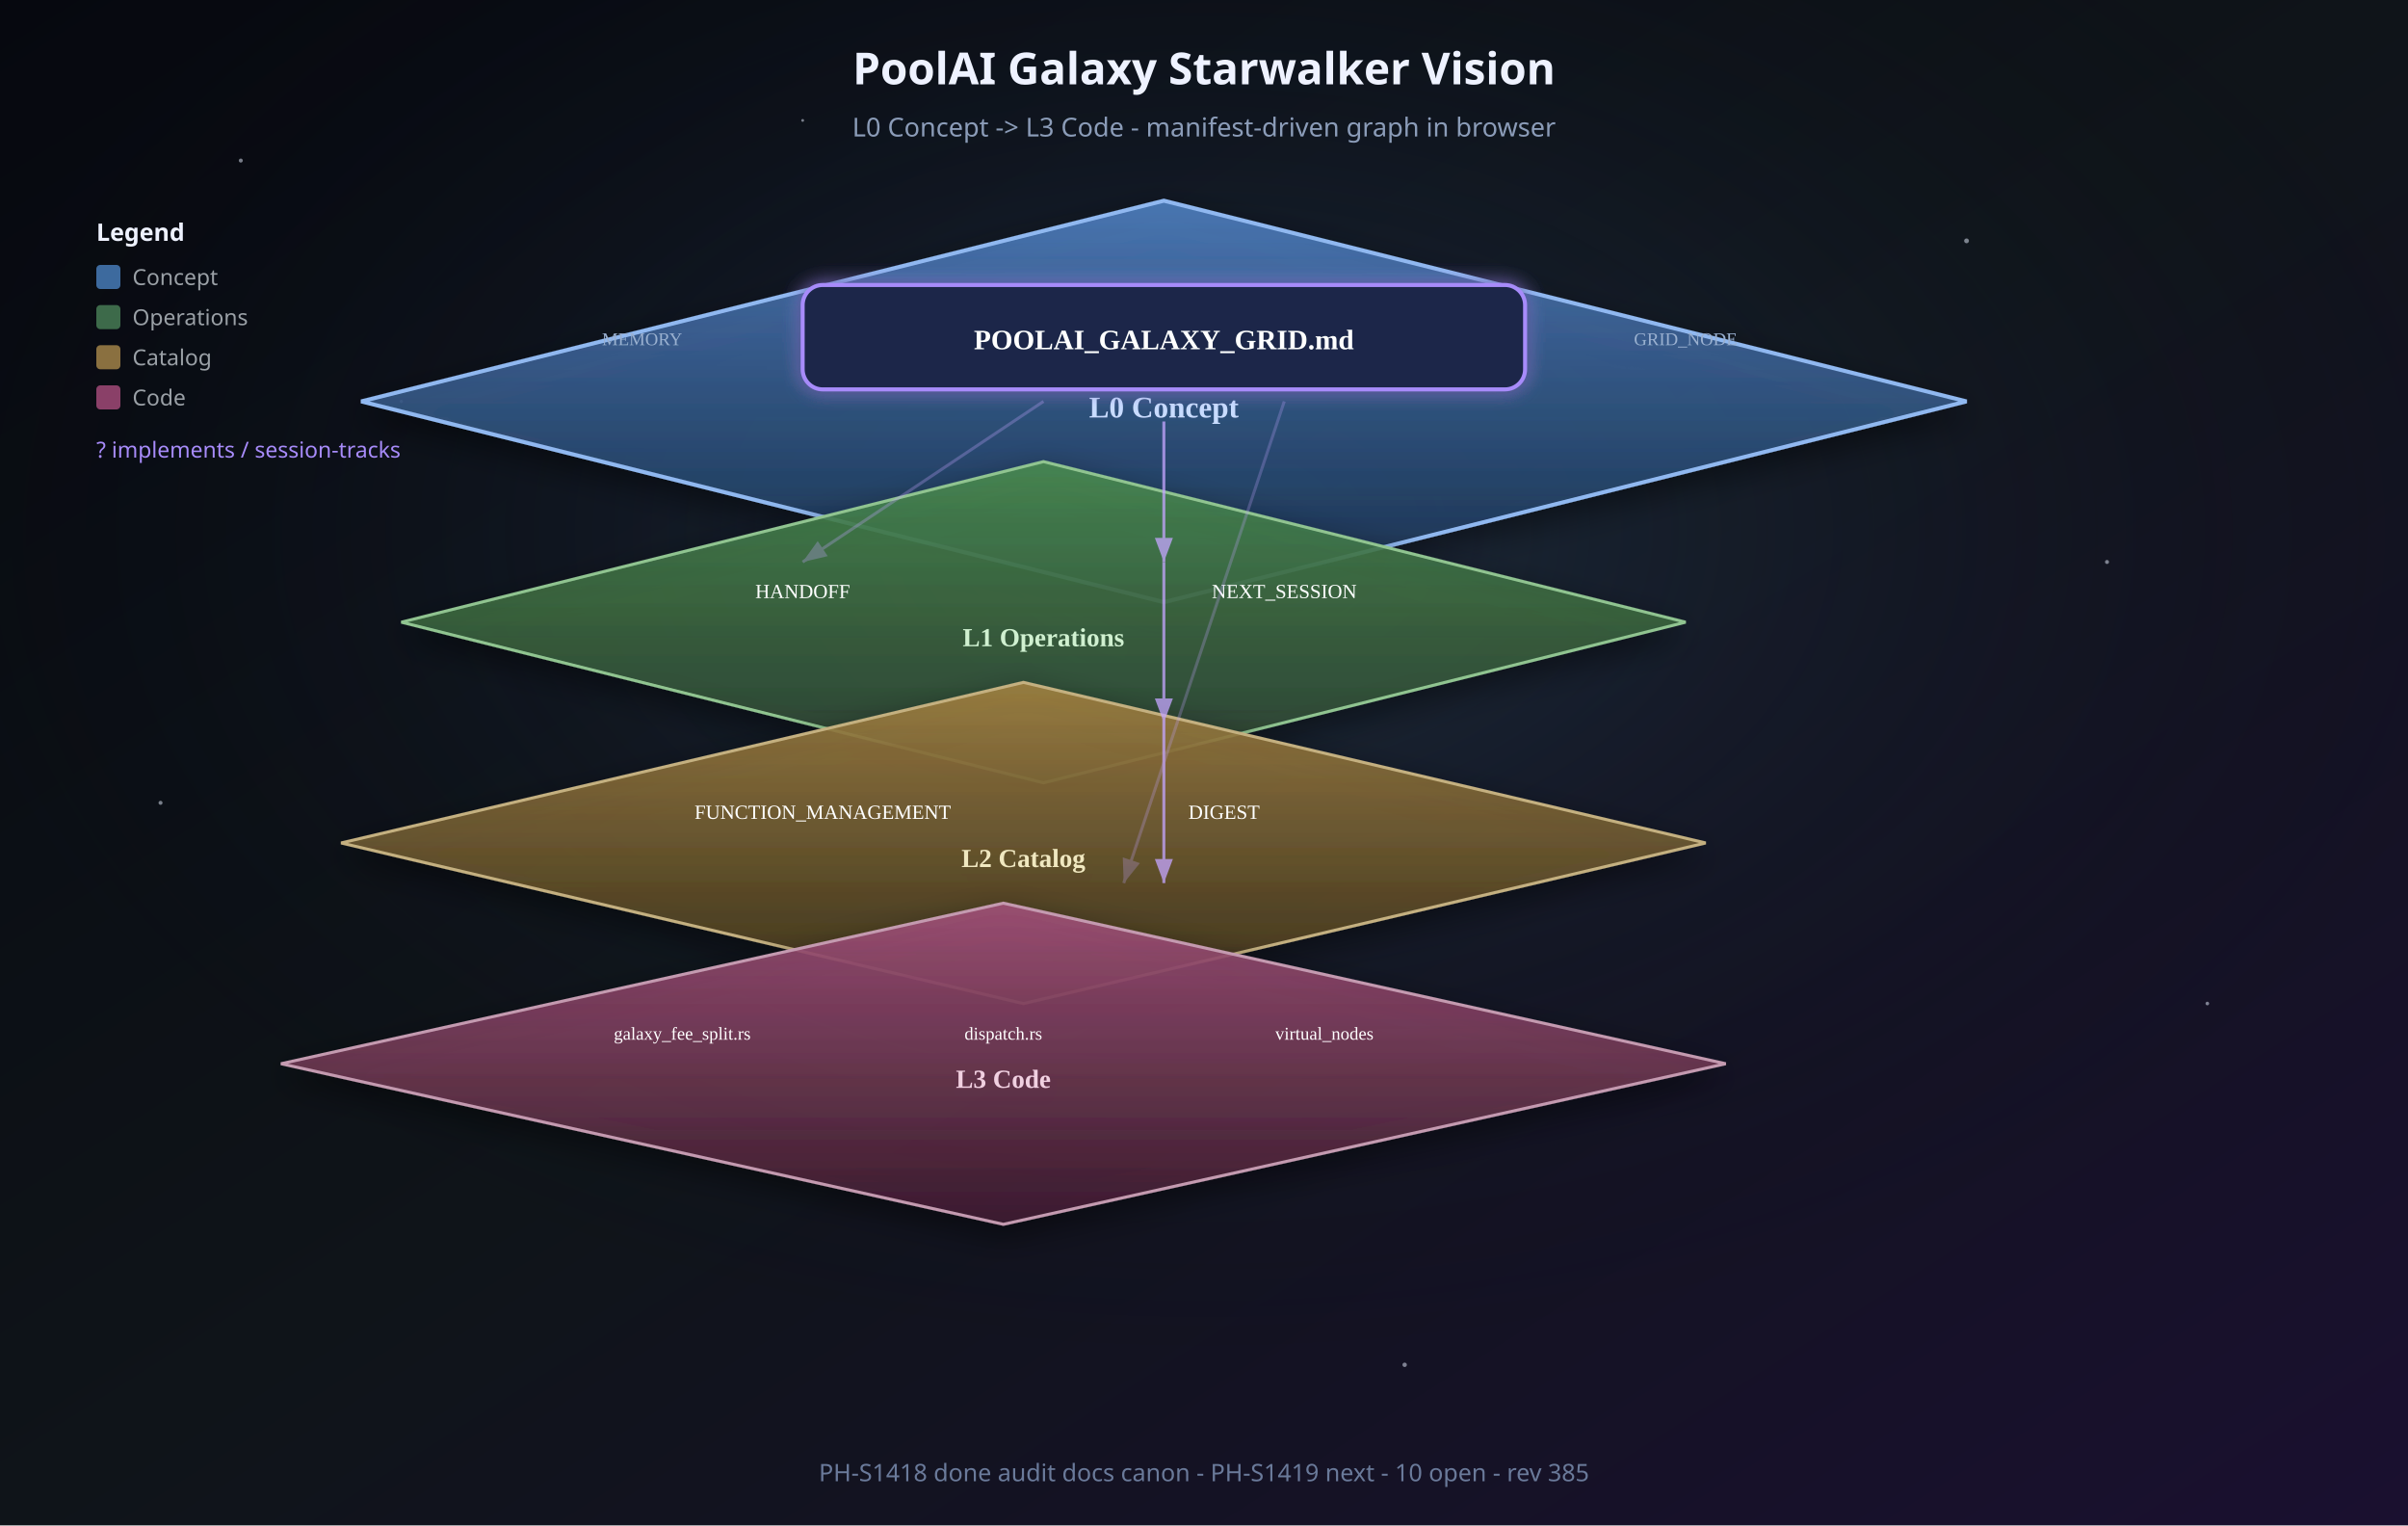
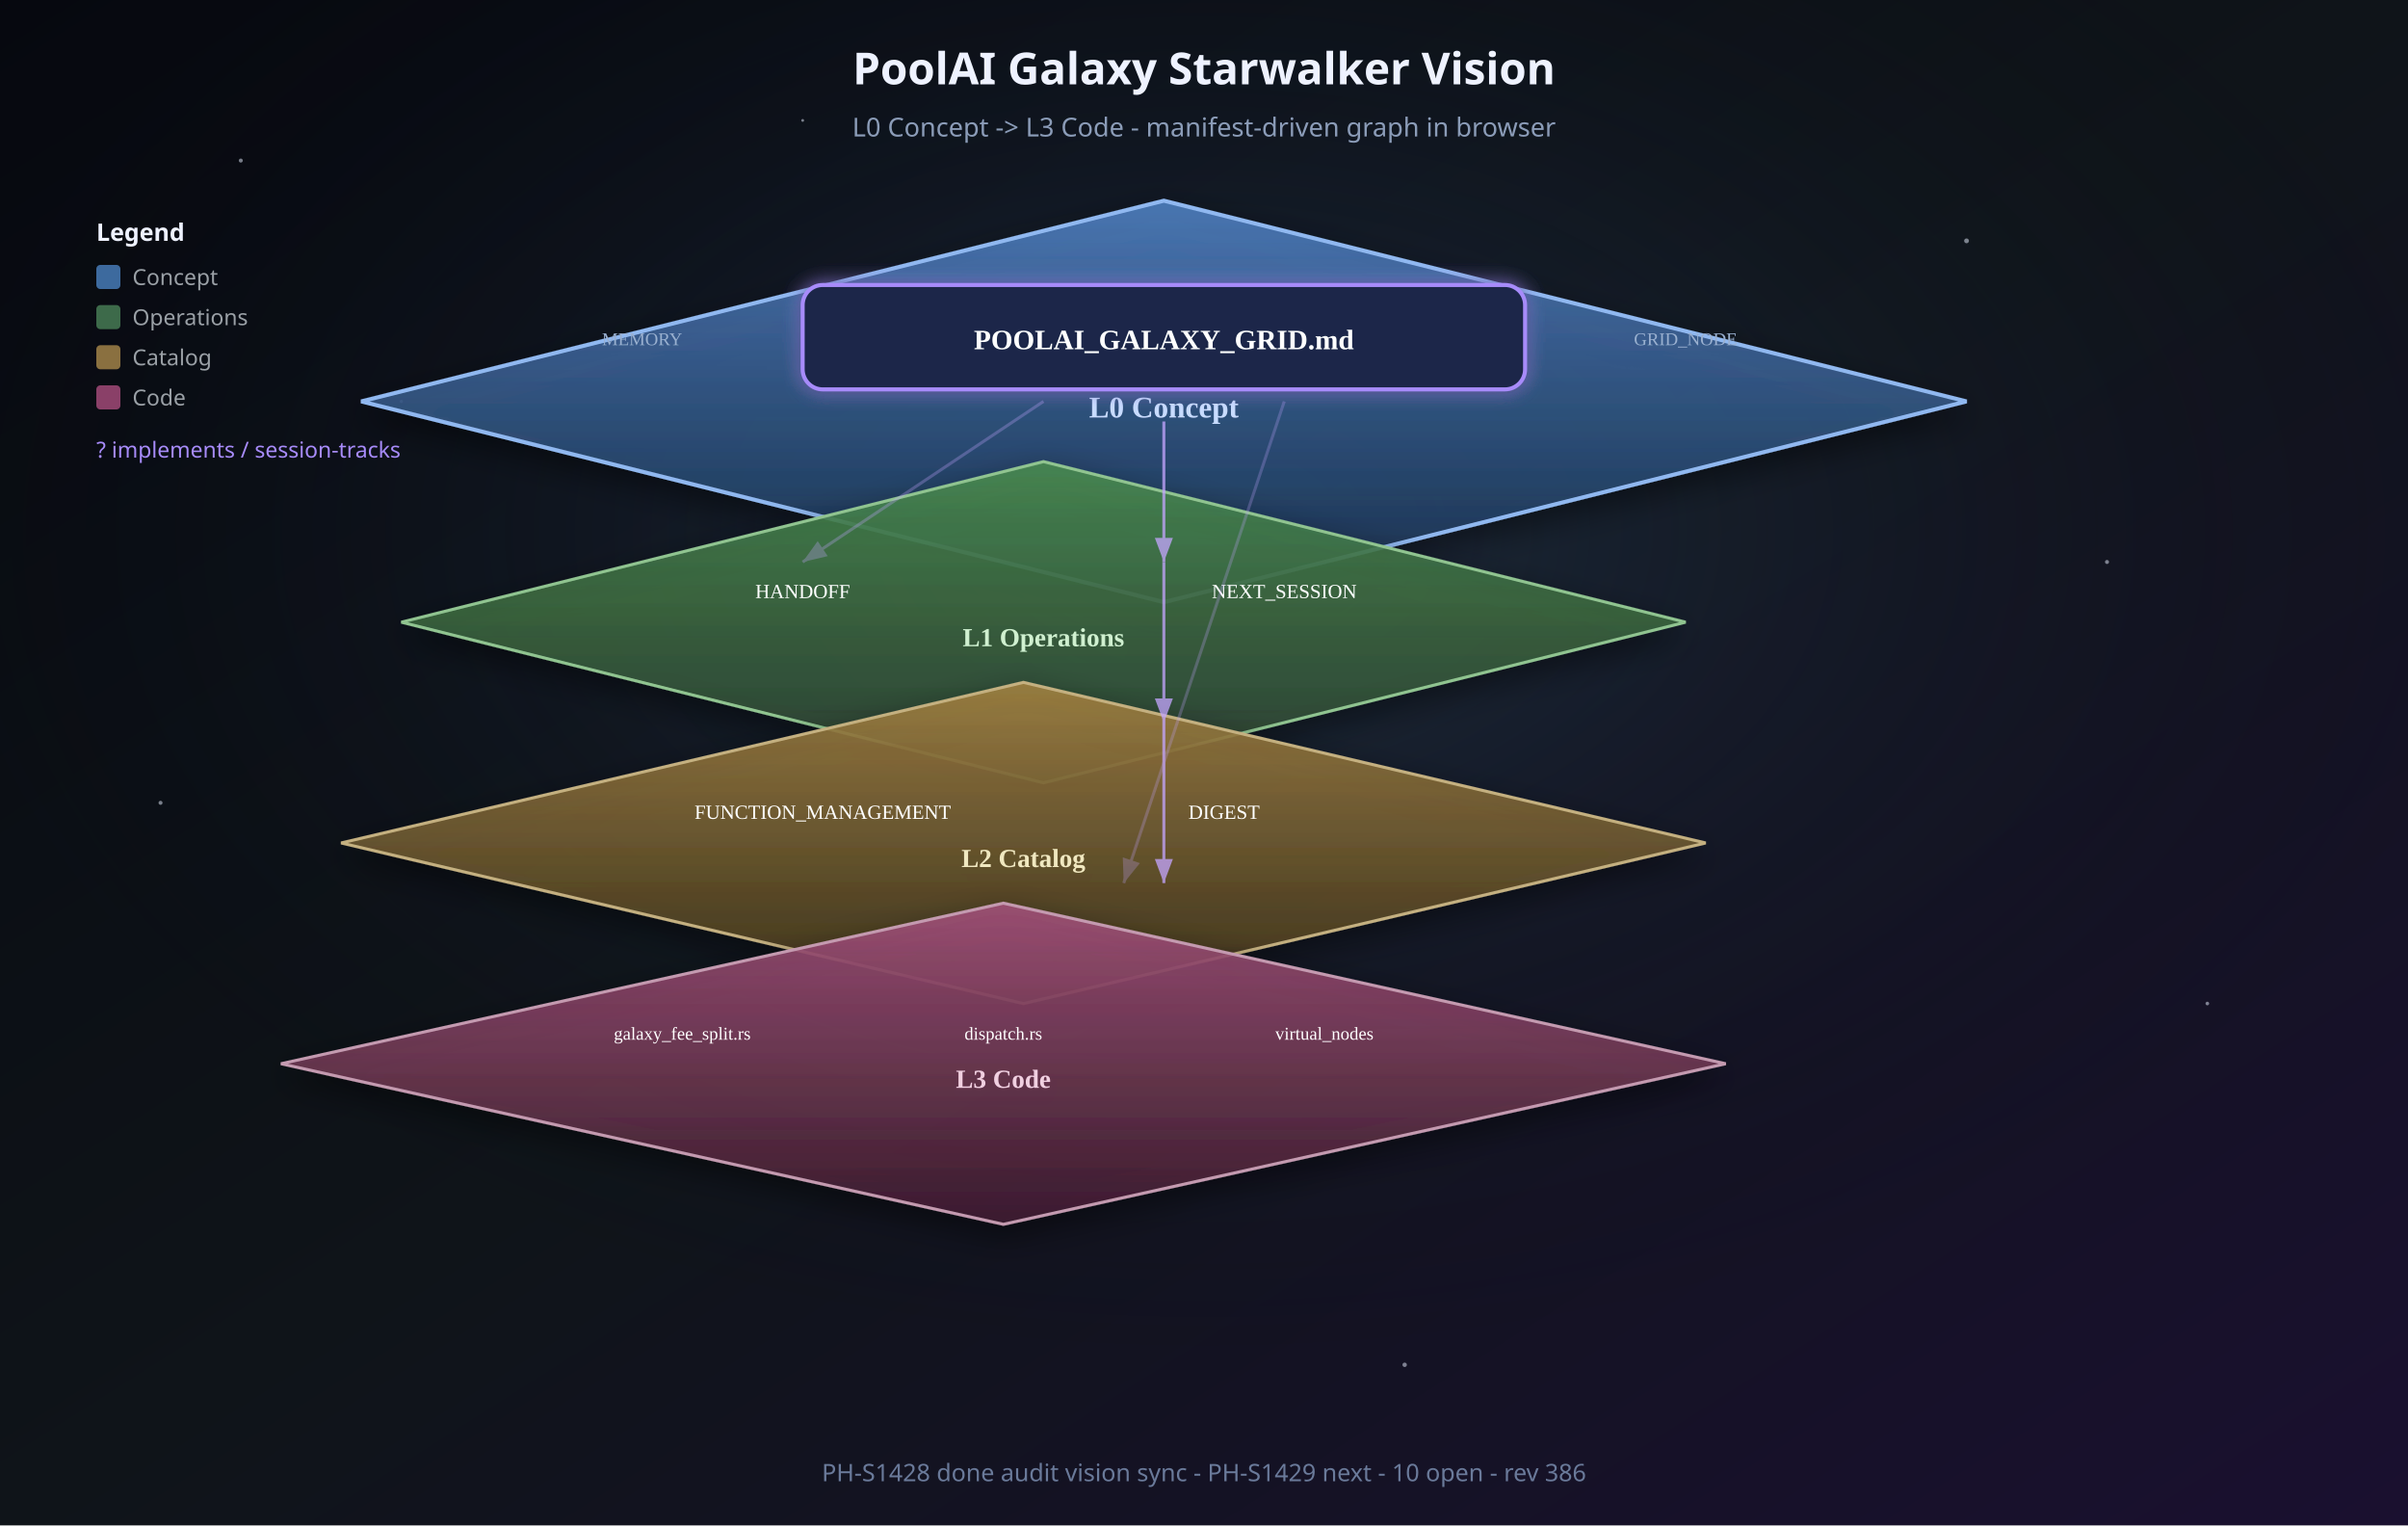
<svg xmlns="http://www.w3.org/2000/svg" viewBox="0 0 1200 760" role="img" aria-labelledby="title desc">
  <defs>
    <linearGradient id="bg" x1="0%" y1="0%" x2="100%" y2="100%">
      <stop offset="0%" stop-color="#06080f" />
      <stop offset="50%" stop-color="#0f1419" />
      <stop offset="100%" stop-color="#1a1030" />
    </linearGradient>
    <radialGradient id="nebula" cx="50%" cy="35%" r="55%">
      <stop offset="0%" stop-color="#3d5a8a" stop-opacity="0.35" />
      <stop offset="100%" stop-color="#06080f" stop-opacity="0" />
    </radialGradient>
    <linearGradient id="planeL0" x1="0%" y1="0%" x2="0%" y2="100%">
      <stop offset="0%" stop-color="#4a7ab8" stop-opacity="0.95" />
      <stop offset="100%" stop-color="#1e3350" stop-opacity="0.85" />
    </linearGradient>
    <linearGradient id="planeL1" x1="0%" y1="0%" x2="0%" y2="100%">
      <stop offset="0%" stop-color="#4a8a50" stop-opacity="0.9" />
      <stop offset="100%" stop-color="#2a4030" stop-opacity="0.85" />
    </linearGradient>
    <linearGradient id="planeL2" x1="0%" y1="0%" x2="0%" y2="100%">
      <stop offset="0%" stop-color="#a08040" stop-opacity="0.9" />
      <stop offset="100%" stop-color="#403520" stop-opacity="0.85" />
    </linearGradient>
    <linearGradient id="planeL3" x1="0%" y1="0%" x2="0%" y2="100%">
      <stop offset="0%" stop-color="#a05078" stop-opacity="0.9" />
      <stop offset="100%" stop-color="#402030" stop-opacity="0.85" />
    </linearGradient>
    <filter id="shadow" x="-30%" y="-30%" width="160%" height="160%">
      <feDropShadow dx="0" dy="6" stdDeviation="8" flood-color="#000" flood-opacity="0.5" />
    </filter>
    <filter id="glow" x="-50%" y="-50%" width="200%" height="200%">
      <feGaussianBlur stdDeviation="4" result="b" />
      <feMerge>
        <feMergeNode in="b" />
        <feMergeNode in="SourceGraphic" />
      </feMerge>
    </filter>
    <marker id="arrow" markerWidth="10" markerHeight="10" refX="8" refY="3" orient="auto">
      <path d="M0,0 L8,3 L0,6 Z" fill="#c4a5ff" />
    </marker>
  </defs>
  <rect width="1200" height="760" fill="url(#bg)" />
  <rect width="1200" height="760" fill="url(#nebula)" />
  <g fill="#e8f0ff" opacity="0.5">
    <circle cx="120" cy="80" r="1" />
    <circle cx="980" cy="120" r="1.2" />
    <circle cx="200" cy="200" r="0.8" />
    <circle cx="1050" cy="280" r="1" />
    <circle cx="80" cy="400" r="1" />
    <circle cx="1100" cy="500" r="0.9" />
    <circle cx="400" cy="60" r="0.7" />
    <circle cx="700" cy="680" r="1.1" />
  </g>
  <text x="600" y="42" text-anchor="middle" fill="#eef2ff" font-family="Segoe UI, system-ui, sans-serif" font-size="22" font-weight="600">PoolAI Galaxy Starwalker Vision</text>
  <text x="600" y="68" text-anchor="middle" fill="#8b9cb8" font-family="Segoe UI, system-ui, sans-serif" font-size="13">L0 Concept -&gt; L3 Code - manifest-driven graph in browser</text>
  <g transform="translate(180, 100)" filter="url(#shadow)">
    <path d="M0 100 L400 0 L800 100 L400 200 Z" fill="url(#planeL0)" stroke="#90b8f0" stroke-width="2" />
    <text x="400" y="108" text-anchor="middle" fill="#c8dcff" font-size="15" font-weight="700">L0 Concept</text>
    <g filter="url(#glow)">
      <rect x="220" y="42" width="360" height="52" rx="10" fill="#1a2848" stroke="#a78bfa" stroke-width="2" />
      <text x="400" y="74" text-anchor="middle" fill="#fff" font-size="14" font-weight="700">POOLAI_GALAXY_GRID.md</text>
    </g>
    <text x="140" y="72" text-anchor="middle" fill="#9ab0d0" font-size="9">MEMORY</text>
    <text x="660" y="72" text-anchor="middle" fill="#9ab0d0" font-size="9">GRID_NODE</text>
  </g>
  <g transform="translate(200, 230)" filter="url(#shadow)">
    <path d="M0 80 L320 0 L640 80 L320 160 Z" fill="url(#planeL1)" stroke="#90c490" stroke-width="1.5" />
    <text x="320" y="92" text-anchor="middle" fill="#d0f0d0" font-size="13" font-weight="600">L1 Operations</text>
    <text x="200" y="68" text-anchor="middle" fill="#fff" font-size="10">HANDOFF</text>
    <text x="440" y="68" text-anchor="middle" fill="#fff" font-size="10">NEXT_SESSION</text>
  </g>
  <g transform="translate(170, 340)" filter="url(#shadow)">
    <path d="M0 80 L340 0 L680 80 L340 160 Z" fill="url(#planeL2)" stroke="#c4b080" stroke-width="1.5" />
    <text x="340" y="92" text-anchor="middle" fill="#f0e8c0" font-size="13" font-weight="600">L2 Catalog</text>
    <text x="240" y="68" text-anchor="middle" fill="#fff" font-size="10">FUNCTION_MANAGEMENT</text>
    <text x="440" y="68" text-anchor="middle" fill="#fff" font-size="10">DIGEST</text>
  </g>
  <g transform="translate(140, 450)" filter="url(#shadow)">
    <path d="M0 80 L360 0 L720 80 L360 160 Z" fill="url(#planeL3)" stroke="#c49ab0" stroke-width="1.5" />
    <text x="360" y="92" text-anchor="middle" fill="#f0d0e0" font-size="13" font-weight="600">L3 Code</text>
    <text x="200" y="68" text-anchor="middle" fill="#fff" font-size="9">galaxy_fee_split.rs</text>
    <text x="360" y="68" text-anchor="middle" fill="#fff" font-size="9">dispatch.rs</text>
    <text x="520" y="68" text-anchor="middle" fill="#fff" font-size="9">virtual_nodes</text>
  </g>
  <g fill="none" stroke="#c4a5ff" stroke-width="1.5" marker-end="url(#arrow)" opacity="0.75">
    <path d="M580 210 L580 280" />
    <path d="M580 280 L580 360" />
    <path d="M580 360 L580 440" />
    <path d="M520 200 L400 280" opacity="0.4" />
    <path d="M640 200 L560 440" opacity="0.35" />
  </g>
  <g transform="translate(48, 120)" font-family="Segoe UI, system-ui, sans-serif" font-size="11">
    <text x="0" y="0" fill="#eef2ff" font-weight="600" font-size="12">Legend</text>
    <rect x="0" y="12" width="12" height="12" rx="2" fill="#3d6a9e" />
    <text x="18" y="22" fill="#9aa0a6">Concept</text>
    <rect x="0" y="32" width="12" height="12" rx="2" fill="#3d6a4a" />
    <text x="18" y="42" fill="#9aa0a6">Operations</text>
    <rect x="0" y="52" width="12" height="12" rx="2" fill="#8a7040" />
    <text x="18" y="62" fill="#9aa0a6">Catalog</text>
    <rect x="0" y="72" width="12" height="12" rx="2" fill="#8a4068" />
    <text x="18" y="82" fill="#9aa0a6">Code</text>
    <text x="0" y="108" fill="#a78bfa">? implements / session-tracks</text>
  </g>
-   <text x="600" y="738" text-anchor="middle" fill="#6a7a9a" font-family="Segoe UI, system-ui, sans-serif" font-size="12">PH-S1418 done audit docs canon - PH-S1419 next - 10 open - rev 385</text>
+   <text x="600" y="738" text-anchor="middle" fill="#6a7a9a" font-family="Segoe UI, system-ui, sans-serif" font-size="12">PH-S1428 done audit vision sync - PH-S1429 next - 10 open - rev 386</text>
</svg>
